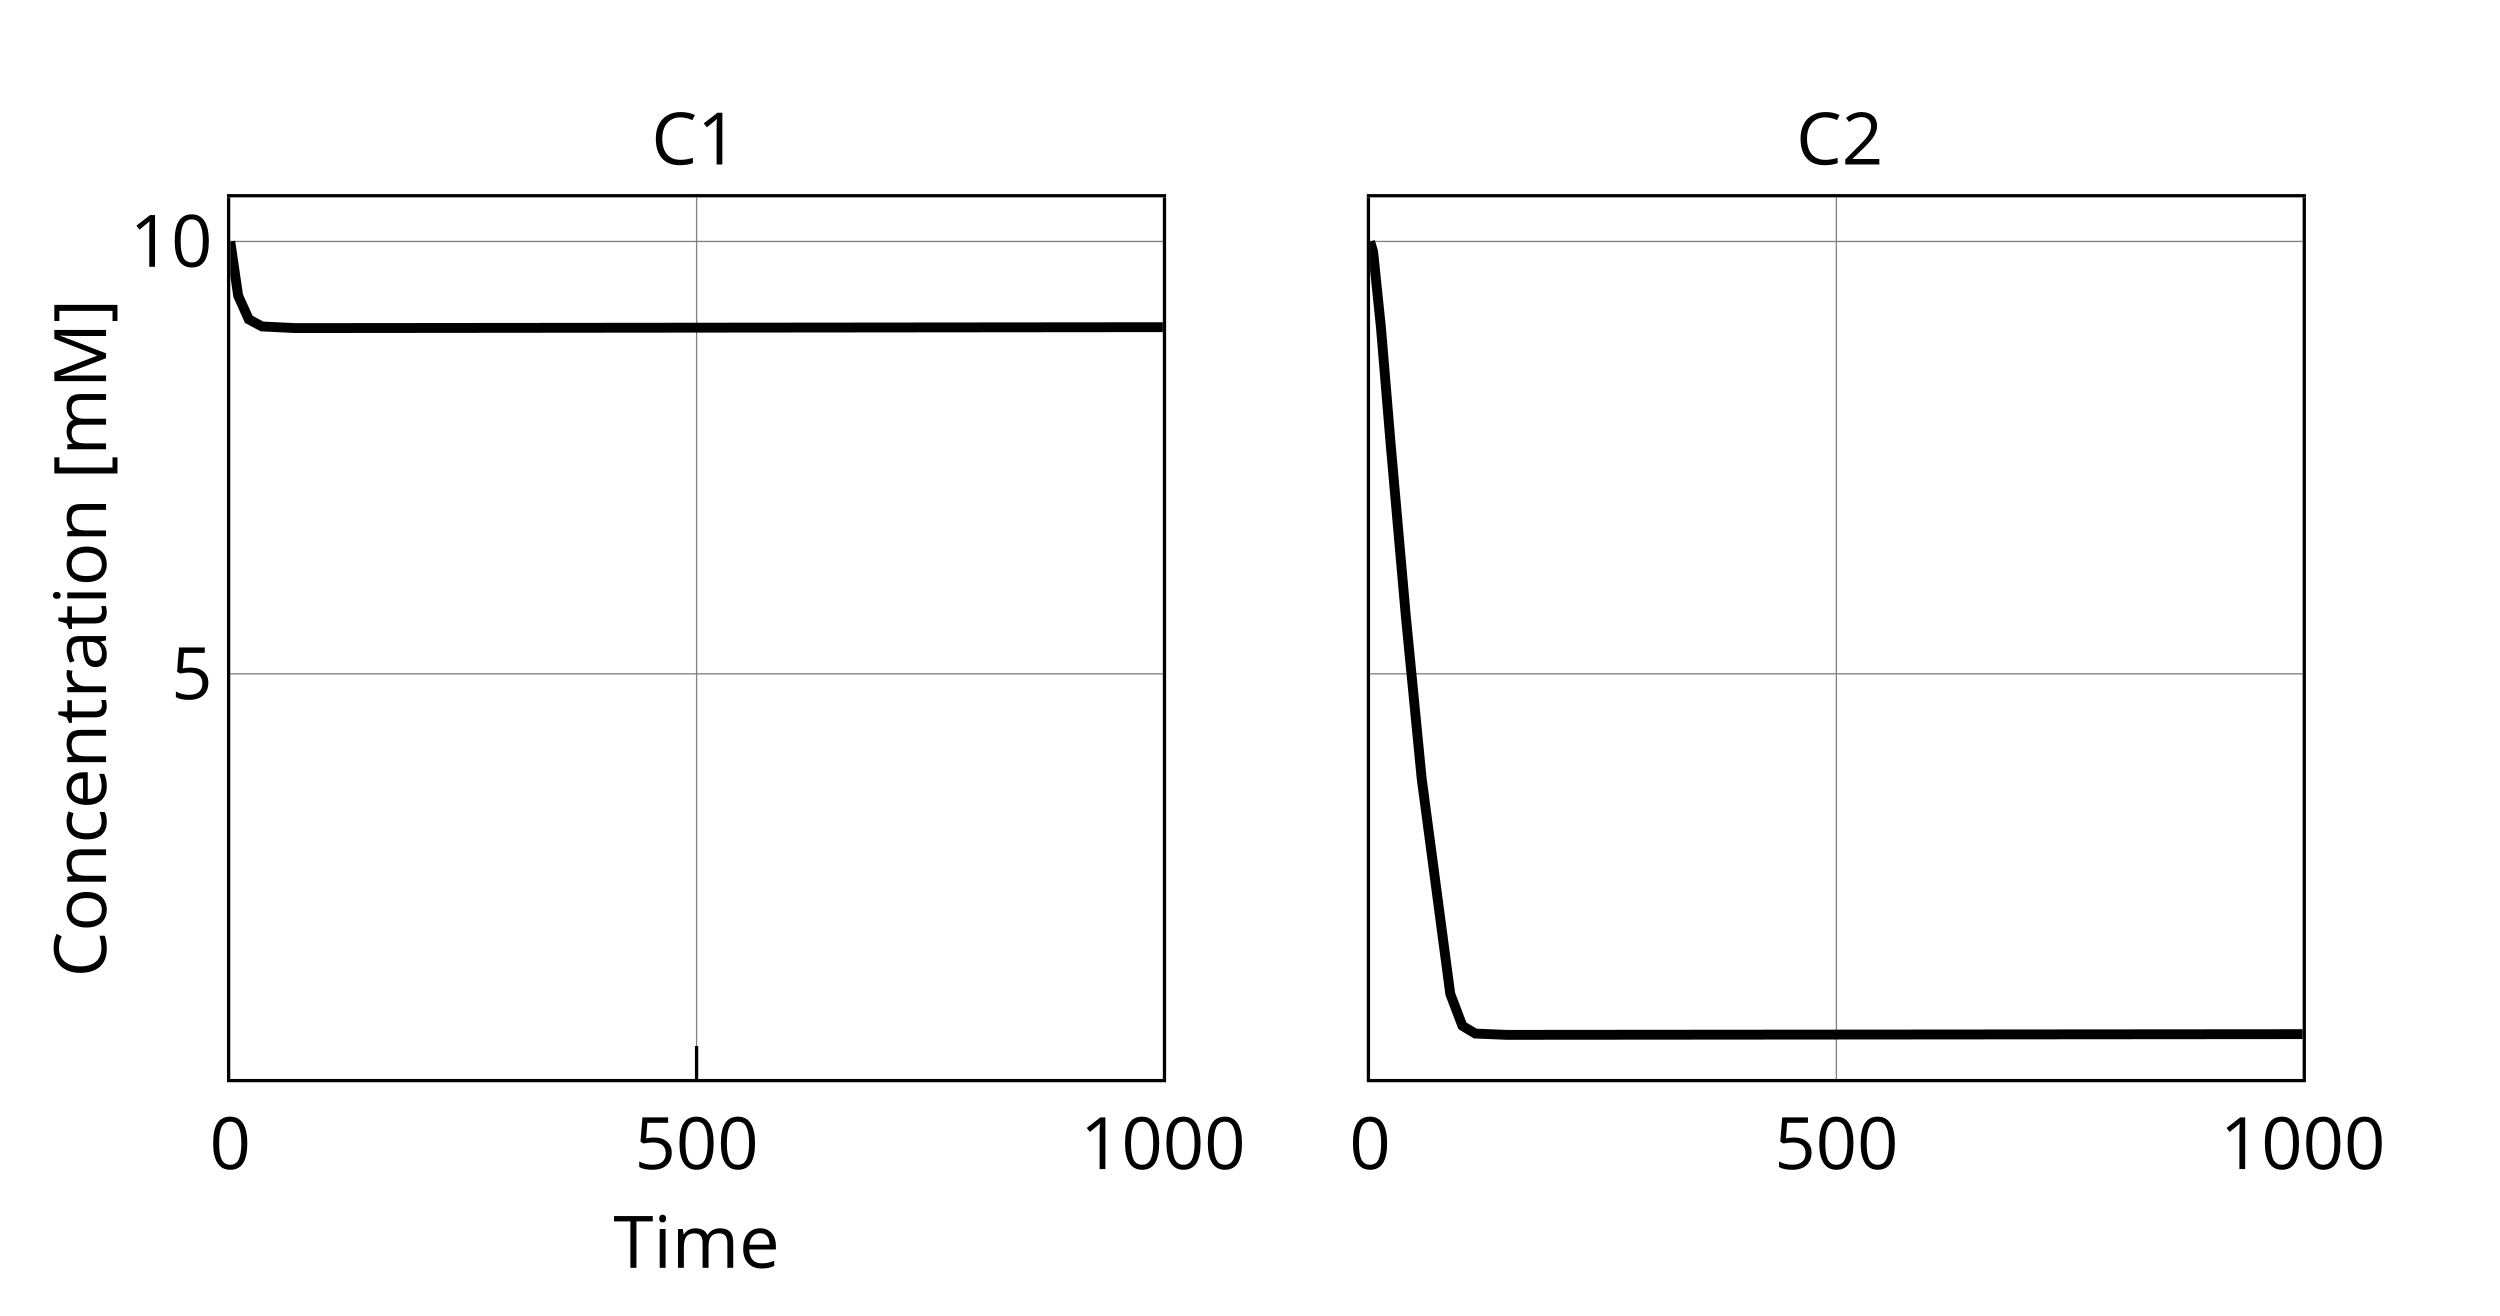
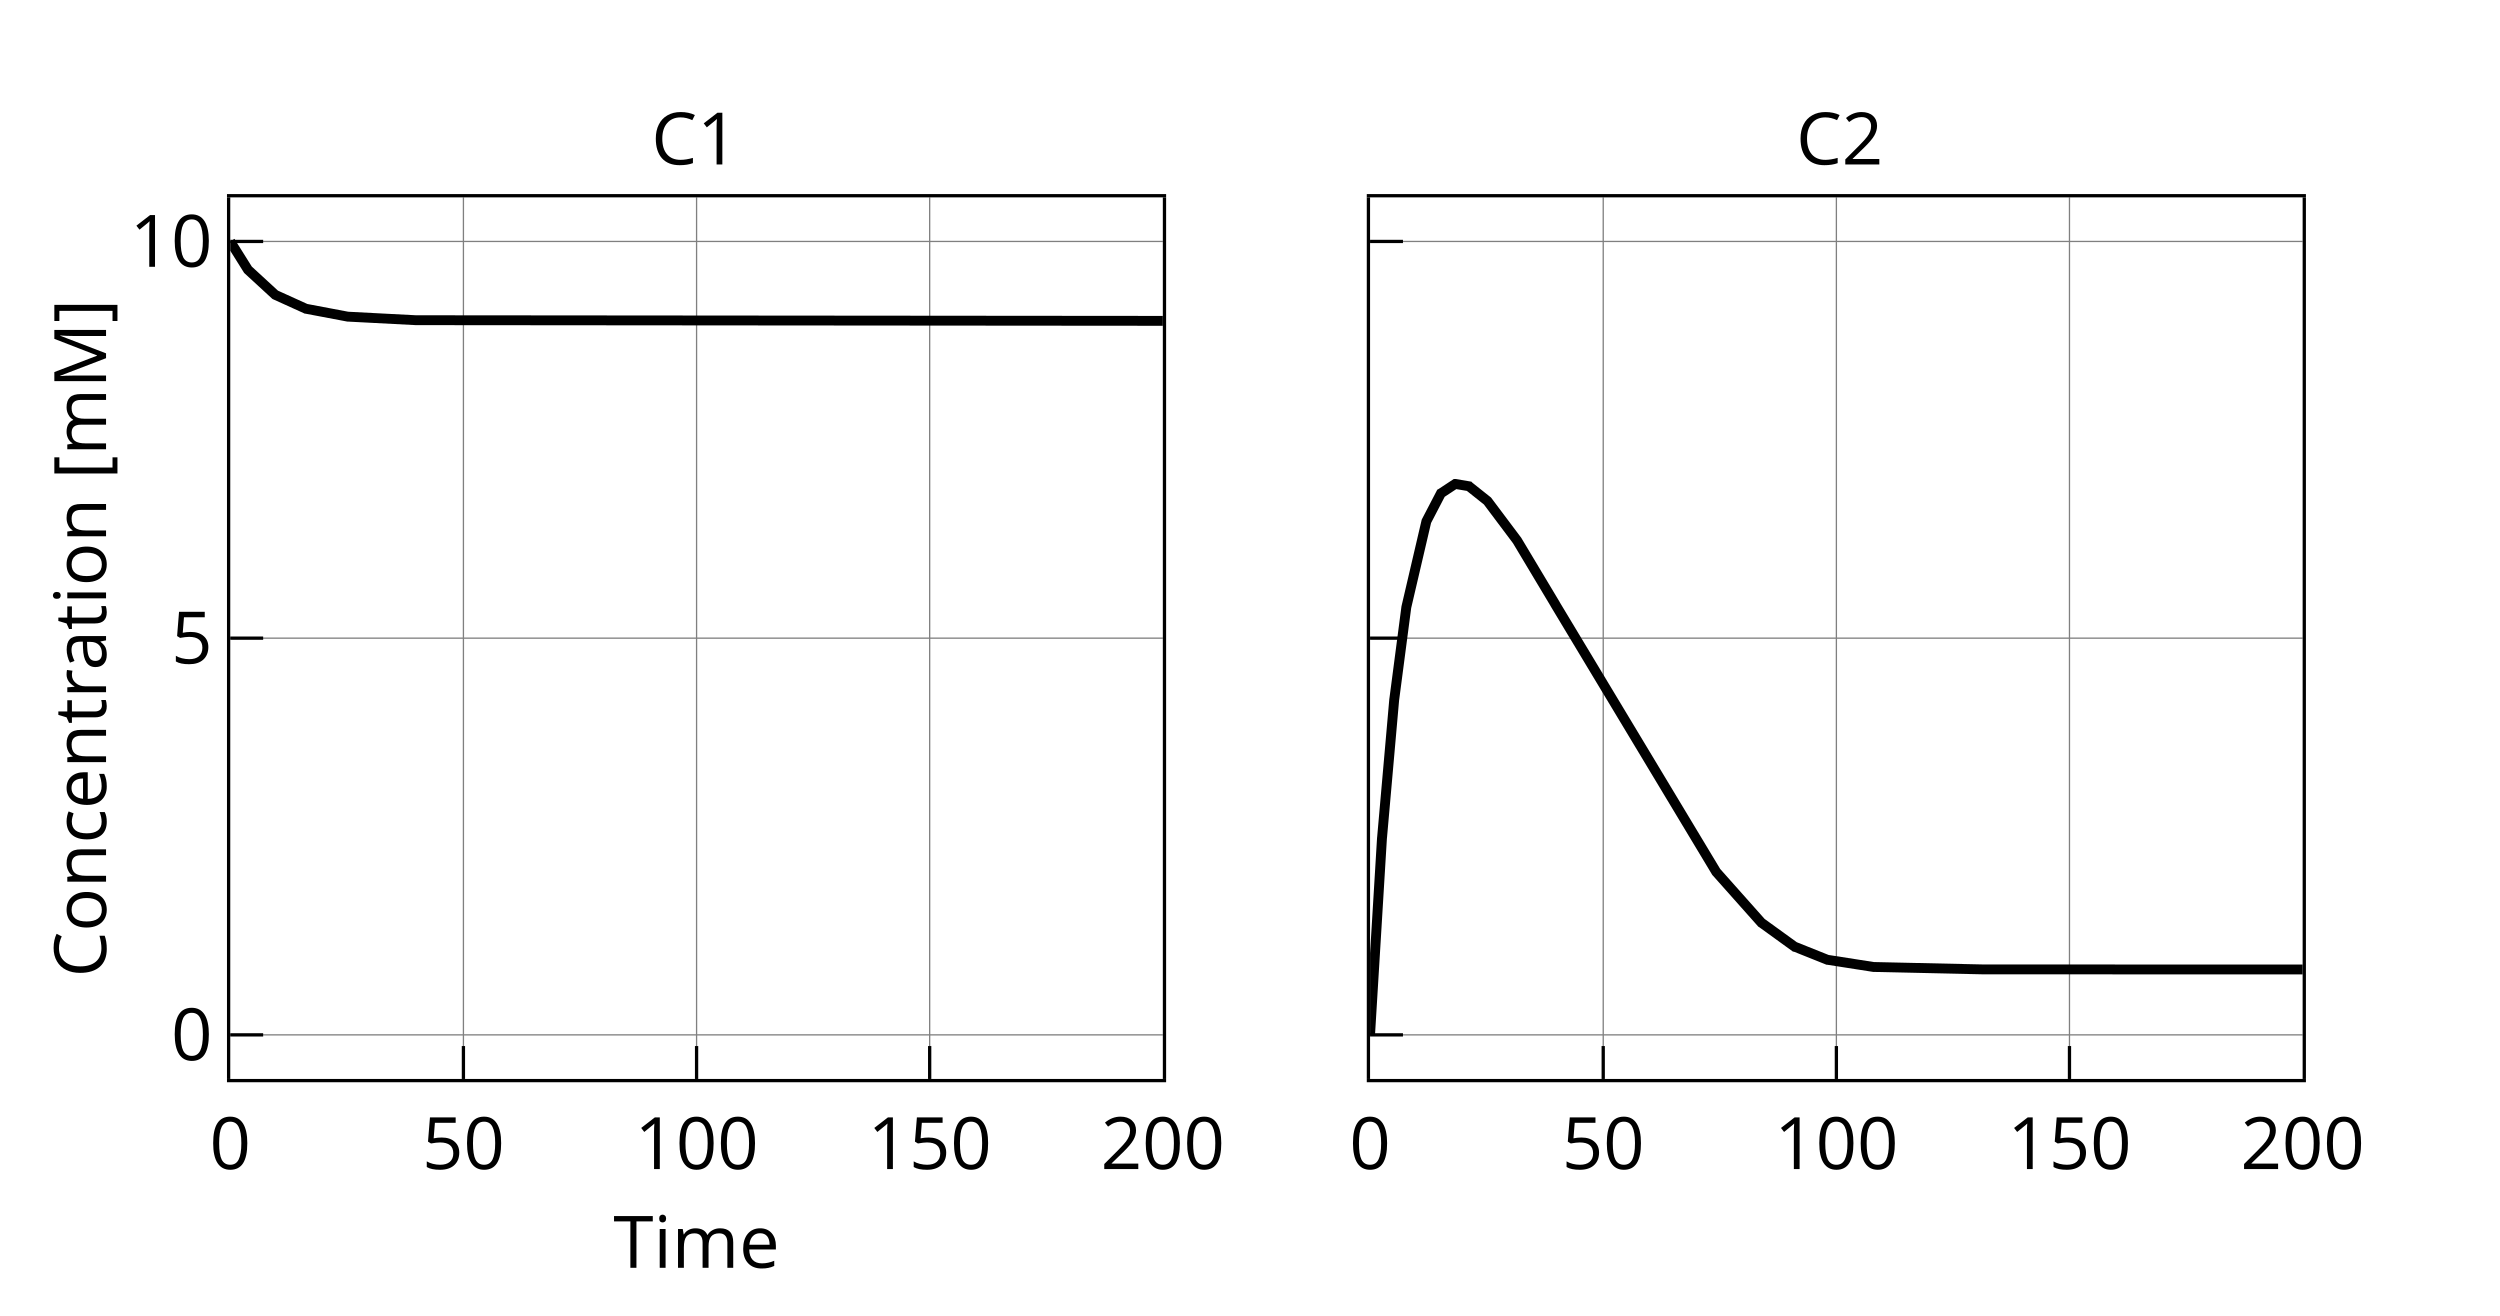
<svg xmlns="http://www.w3.org/2000/svg" class="main-svg" width="380" height="200" style="" viewBox="0 0 380 200">
  <rect x="0" y="0" width="380" height="200" style="fill: rgb(255, 255, 255); fill-opacity: 1;" />
-   <defs id="defs-91e895">
+   <defs id="defs-5ce06f">
    <g class="clips">
-       <clipPath id="clip91e895xyplot" class="plotclip">
+       <clipPath id="clip5ce06fxyplot" class="plotclip">
        <rect width="141.75" height="134" />
      </clipPath>
-       <clipPath id="clip91e895x2y2plot" class="plotclip">
+       <clipPath id="clip5ce06fx2y2plot" class="plotclip">
        <rect width="141.75" height="134" />
      </clipPath>
-       <clipPath class="axesclip" id="clip91e895x">
+       <clipPath class="axesclip" id="clip5ce06fx">
        <rect x="35" y="0" width="141.75" height="200" />
      </clipPath>
-       <clipPath class="axesclip" id="clip91e895y">
+       <clipPath class="axesclip" id="clip5ce06fy">
        <rect x="0" y="30" width="380" height="134" />
      </clipPath>
-       <clipPath class="axesclip" id="clip91e895xy">
+       <clipPath class="axesclip" id="clip5ce06fxy">
        <rect x="35" y="30" width="141.75" height="134" />
      </clipPath>
-       <clipPath class="axesclip" id="clip91e895y2">
+       <clipPath class="axesclip" id="clip5ce06fy2">
        <rect x="0" y="30" width="380" height="134" />
      </clipPath>
-       <clipPath class="axesclip" id="clip91e895xy2">
+       <clipPath class="axesclip" id="clip5ce06fxy2">
        <rect x="35" y="30" width="141.75" height="134" />
      </clipPath>
-       <clipPath class="axesclip" id="clip91e895x2">
+       <clipPath class="axesclip" id="clip5ce06fx2">
        <rect x="208.25" y="0" width="141.75" height="200" />
      </clipPath>
-       <clipPath class="axesclip" id="clip91e895x2y">
+       <clipPath class="axesclip" id="clip5ce06fx2y">
        <rect x="208.25" y="30" width="141.75" height="134" />
      </clipPath>
-       <clipPath class="axesclip" id="clip91e895x2y2">
+       <clipPath class="axesclip" id="clip5ce06fx2y2">
        <rect x="208.25" y="30" width="141.75" height="134" />
      </clipPath>
    </g>
    <g class="gradients" />
    <g class="patterns" />
  </defs>
  <g class="bglayer" />
  <g class="layer-below">
    <g class="imagelayer" />
    <g class="shapelayer" />
  </g>
  <g class="cartesianlayer">
    <g class="subplot xy">
      <g class="layer-subplot">
        <g class="shapelayer" />
        <g class="imagelayer" />
      </g>
      <g class="minor-gridlayer">
        <g class="x" />
        <g class="y" />
      </g>
      <g class="gridlayer">
        <g class="x">
+           <path class="xgrid crisp" transform="translate(70.44,0)" d="M0,30v134" style="stroke: rgb(128, 128, 128); stroke-opacity: 1; stroke-width: 0.2px;" />
          <path class="xgrid crisp" transform="translate(105.88,0)" d="M0,30v134" style="stroke: rgb(128, 128, 128); stroke-opacity: 1; stroke-width: 0.2px;" />
+           <path class="xgrid crisp" transform="translate(141.31,0)" d="M0,30v134" style="stroke: rgb(128, 128, 128); stroke-opacity: 1; stroke-width: 0.2px;" />
        </g>
        <g class="y">
-           <path class="ygrid crisp" transform="translate(0,102.42)" d="M35,0h141.75" style="stroke: rgb(128, 128, 128); stroke-opacity: 1; stroke-width: 0.2px;" />
+           <path class="ygrid crisp" transform="translate(0,157.3)" d="M35,0h141.75" style="stroke: rgb(128, 128, 128); stroke-opacity: 1; stroke-width: 0.2px;" />
+           <path class="ygrid crisp" transform="translate(0,97)" d="M35,0h141.75" style="stroke: rgb(128, 128, 128); stroke-opacity: 1; stroke-width: 0.2px;" />
          <path class="ygrid crisp" transform="translate(0,36.7)" d="M35,0h141.75" style="stroke: rgb(128, 128, 128); stroke-opacity: 1; stroke-width: 0.2px;" />
        </g>
      </g>
      <g class="zerolinelayer" />
      <g class="layer-between">
        <g class="shapelayer" />
        <g class="imagelayer" />
      </g>
      <path class="xlines-below" />
      <path class="ylines-below" />
      <g class="overlines-below" />
      <g class="xaxislayer-below" />
      <g class="yaxislayer-below" />
      <g class="overaxes-below" />
      <g class="overplot">
-         <g class="xy" transform="translate(35,30)" clip-path="url(#clip91e895xyplot)">
+         <g class="xy" transform="translate(35,30)" clip-path="url(#clip5ce06fxyplot)">
          <g class="scatterlayer mlayer">
-             <g class="trace scatter trace5b9e7c" style="stroke-miterlimit: 2; opacity: 1;">
+             <g class="trace scatter trace414b92" style="stroke-miterlimit: 2; opacity: 1;">
              <g class="fills" />
              <g class="errorbars" />
              <g class="lines">
-                 <path class="js-line" d="M0,6.7L1.2,14.93L1.22,14.99L2.82,18.55L2.84,18.56L4.82,19.62L4.83,19.62L9.88,19.87L9.9,19.87L141.75,19.73" style="vector-effect: none; fill: none; stroke: rgb(0, 0, 0); stroke-opacity: 1; stroke-width: 1.5px; opacity: 1;" />
+                 <path class="js-line" d="M0,6.7L2.69,11L2.71,11.02L6.83,14.81L6.85,14.82L11.5,16.93L11.51,16.93L17.85,18.13L17.86,18.13L28.21,18.67L28.23,18.67L141.75,18.77" style="vector-effect: none; fill: none; stroke: rgb(0, 0, 0); stroke-opacity: 1; stroke-width: 1.5px; opacity: 1;" />
              </g>
              <g class="points" />
              <g class="text" />
            </g>
          </g>
        </g>
      </g>
      <path class="xlines-above crisp" d="M34.5,164.25H177.25M34.5,29.75H177.25" style="fill: none; stroke-width: 0.5px; stroke: rgb(0, 0, 0); stroke-opacity: 1;" />
      <path class="ylines-above crisp" d="M34.75,30V164M177,30V164" style="fill: none; stroke-width: 0.5px; stroke: rgb(0, 0, 0); stroke-opacity: 1;" />
      <g class="overlines-above" />
      <g class="xaxislayer-above">
+         <path class="xtick ticks crisp" d="M0,164v-5" transform="translate(70.44,0)" style="stroke: rgb(0, 0, 0); stroke-opacity: 1; stroke-width: 0.5px;" />
        <path class="xtick ticks crisp" d="M0,164v-5" transform="translate(105.88,0)" style="stroke: rgb(0, 0, 0); stroke-opacity: 1; stroke-width: 0.5px;" />
+         <path class="xtick ticks crisp" d="M0,164v-5" transform="translate(141.31,0)" style="stroke: rgb(0, 0, 0); stroke-opacity: 1; stroke-width: 0.5px;" />
        <g class="xtick">
          <text text-anchor="middle" x="0" y="177.7" transform="translate(35,0)" style="font-family: 'Open Sans', verdana, arial, sans-serif; font-size: 11px; fill: rgb(0, 0, 0); fill-opacity: 1; white-space: pre; opacity: 1;">0</text>
        </g>
        <g class="xtick">
-           <text text-anchor="middle" x="0" y="177.7" style="font-family: 'Open Sans', verdana, arial, sans-serif; font-size: 11px; fill: rgb(0, 0, 0); fill-opacity: 1; white-space: pre; opacity: 1;" transform="translate(105.88,0)">500</text>
-         </g>
-         <g class="xtick">
-           <text text-anchor="middle" x="0" y="177.7" style="font-family: 'Open Sans', verdana, arial, sans-serif; font-size: 11px; fill: rgb(0, 0, 0); fill-opacity: 1; white-space: pre; opacity: 1;" transform="translate(176.75,0)">1000</text>
+           <text text-anchor="middle" x="0" y="177.7" style="font-family: 'Open Sans', verdana, arial, sans-serif; font-size: 11px; fill: rgb(0, 0, 0); fill-opacity: 1; white-space: pre; opacity: 1;" transform="translate(70.44,0)">50</text>
+         </g>
+         <g class="xtick">
+           <text text-anchor="middle" x="0" y="177.7" style="font-family: 'Open Sans', verdana, arial, sans-serif; font-size: 11px; fill: rgb(0, 0, 0); fill-opacity: 1; white-space: pre; opacity: 1;" transform="translate(105.88,0)">100</text>
+         </g>
+         <g class="xtick">
+           <text text-anchor="middle" x="0" y="177.7" style="font-family: 'Open Sans', verdana, arial, sans-serif; font-size: 11px; fill: rgb(0, 0, 0); fill-opacity: 1; white-space: pre; opacity: 1;" transform="translate(141.31,0)">150</text>
+         </g>
+         <g class="xtick">
+           <text text-anchor="middle" x="0" y="177.7" style="font-family: 'Open Sans', verdana, arial, sans-serif; font-size: 11px; fill: rgb(0, 0, 0); fill-opacity: 1; white-space: pre; opacity: 1;" transform="translate(176.75,0)">200</text>
        </g>
      </g>
      <g class="yaxislayer-above">
+         <path class="ytick ticks crisp" d="M35,0h5" transform="translate(0,157.3)" style="stroke: rgb(0, 0, 0); stroke-opacity: 1; stroke-width: 0.5px;" />
+         <path class="ytick ticks crisp" d="M35,0h5" transform="translate(0,97)" style="stroke: rgb(0, 0, 0); stroke-opacity: 1; stroke-width: 0.5px;" />
+         <path class="ytick ticks crisp" d="M35,0h5" transform="translate(0,36.7)" style="stroke: rgb(0, 0, 0); stroke-opacity: 1; stroke-width: 0.5px;" />
        <g class="ytick">
-           <text text-anchor="end" x="32.3" y="3.85" transform="translate(0,102.42)" style="font-family: 'Open Sans', verdana, arial, sans-serif; font-size: 11px; fill: rgb(0, 0, 0); fill-opacity: 1; white-space: pre; opacity: 1;">5</text>
+           <text text-anchor="end" x="32.3" y="3.85" transform="translate(0,157.3)" style="font-family: 'Open Sans', verdana, arial, sans-serif; font-size: 11px; fill: rgb(0, 0, 0); fill-opacity: 1; white-space: pre; opacity: 1;">0</text>
+         </g>
+         <g class="ytick">
+           <text text-anchor="end" x="32.3" y="3.85" style="font-family: 'Open Sans', verdana, arial, sans-serif; font-size: 11px; fill: rgb(0, 0, 0); fill-opacity: 1; white-space: pre; opacity: 1;" transform="translate(0,97)">5</text>
        </g>
        <g class="ytick">
          <text text-anchor="end" x="32.3" y="3.85" style="font-family: 'Open Sans', verdana, arial, sans-serif; font-size: 11px; fill: rgb(0, 0, 0); fill-opacity: 1; white-space: pre; opacity: 1;" transform="translate(0,36.7)">10</text>
        </g>
      </g>
      <g class="overaxes-above" />
    </g>
    <g class="subplot x2y2">
      <g class="layer-subplot">
        <g class="shapelayer" />
        <g class="imagelayer" />
      </g>
      <g class="minor-gridlayer">
        <g class="x2" />
        <g class="y2" />
      </g>
      <g class="gridlayer">
        <g class="x2">
+           <path class="x2grid crisp" transform="translate(243.69,0)" d="M0,30v134" style="stroke: rgb(128, 128, 128); stroke-opacity: 1; stroke-width: 0.2px;" />
          <path class="x2grid crisp" transform="translate(279.13,0)" d="M0,30v134" style="stroke: rgb(128, 128, 128); stroke-opacity: 1; stroke-width: 0.2px;" />
+           <path class="x2grid crisp" transform="translate(314.56,0)" d="M0,30v134" style="stroke: rgb(128, 128, 128); stroke-opacity: 1; stroke-width: 0.2px;" />
        </g>
        <g class="y2">
-           <path class="y2grid crisp" transform="translate(0,102.42)" d="M208.25,0h141.75" style="stroke: rgb(128, 128, 128); stroke-opacity: 1; stroke-width: 0.2px;" />
+           <path class="y2grid crisp" transform="translate(0,157.3)" d="M208.25,0h141.75" style="stroke: rgb(128, 128, 128); stroke-opacity: 1; stroke-width: 0.2px;" />
+           <path class="y2grid crisp" transform="translate(0,97)" d="M208.25,0h141.75" style="stroke: rgb(128, 128, 128); stroke-opacity: 1; stroke-width: 0.2px;" />
          <path class="y2grid crisp" transform="translate(0,36.7)" d="M208.25,0h141.75" style="stroke: rgb(128, 128, 128); stroke-opacity: 1; stroke-width: 0.2px;" />
        </g>
      </g>
      <g class="zerolinelayer" />
      <g class="layer-between">
        <g class="shapelayer" />
        <g class="imagelayer" />
      </g>
      <path class="xlines-below" />
      <path class="ylines-below" />
      <g class="overlines-below" />
      <g class="xaxislayer-below" />
      <g class="yaxislayer-below" />
      <g class="overaxes-below" />
      <g class="overplot">
-         <g class="x2y2" transform="translate(208.25,30)" clip-path="url(#clip91e895x2y2plot)">
+         <g class="x2y2" transform="translate(208.25,30)" clip-path="url(#clip5ce06fx2y2plot)">
          <g class="scatterlayer mlayer">
-             <g class="trace scatter trace188590" style="stroke-miterlimit: 2; opacity: 1;">
+             <g class="trace scatter traceee6b20" style="stroke-miterlimit: 2; opacity: 1;">
              <g class="fills" />
              <g class="errorbars" />
              <g class="lines">
-                 <path class="js-line" d="M0,6.7L0.45,8.2L0.47,8.29L1.69,20.16L1.7,20.33L3.2,38.37L3.22,38.54L5.47,64.05L5.49,64.2L7.85,88.4L7.87,88.54L12.19,121.06L12.21,121.12L14.03,125.92L14.05,125.94L15.99,127.1L16.01,127.1L20.8,127.3L20.81,127.3L141.75,127.19" style="vector-effect: none; fill: none; stroke: rgb(0, 0, 0); stroke-opacity: 1; stroke-width: 1.5px; opacity: 1;" />
+                 <path class="js-line" d="M0,127.3L1.81,97.42L1.83,97.23L3.67,76.34L3.69,76.21L5.51,62.3L5.53,62.21L8.56,49.24L8.58,49.2L10.77,44.99L10.79,44.98L12.94,43.56L12.96,43.56L15.03,43.91L15.04,43.92L17.83,46.14L17.85,46.16L22.36,52.17L22.37,52.19L28.14,61.83L28.15,61.86L52.62,102.54L52.64,102.56L59.48,110.25L59.5,110.26L64.53,113.9L64.55,113.9L69.52,115.89L69.54,115.89L76.52,116.98L76.54,116.98L93.22,117.35L93.24,117.35L141.75,117.36" style="vector-effect: none; fill: none; stroke: rgb(0, 0, 0); stroke-opacity: 1; stroke-width: 1.5px; opacity: 1;" />
              </g>
              <g class="points" />
              <g class="text" />
            </g>
          </g>
        </g>
      </g>
      <path class="xlines-above crisp" d="M207.75,164.25H350.5M207.75,29.75H350.5" style="fill: none; stroke-width: 0.5px; stroke: rgb(0, 0, 0); stroke-opacity: 1;" />
      <path class="ylines-above crisp" d="M208,30V164M350.25,30V164" style="fill: none; stroke-width: 0.5px; stroke: rgb(0, 0, 0); stroke-opacity: 1;" />
      <g class="overlines-above" />
      <g class="xaxislayer-above">
+         <path class="x2tick ticks crisp" d="M0,164v-5" transform="translate(243.69,0)" style="stroke: rgb(0, 0, 0); stroke-opacity: 1; stroke-width: 0.5px;" />
+         <path class="x2tick ticks crisp" d="M0,164v-5" transform="translate(279.13,0)" style="stroke: rgb(0, 0, 0); stroke-opacity: 1; stroke-width: 0.5px;" />
+         <path class="x2tick ticks crisp" d="M0,164v-5" transform="translate(314.56,0)" style="stroke: rgb(0, 0, 0); stroke-opacity: 1; stroke-width: 0.5px;" />
        <g class="x2tick">
          <text text-anchor="middle" x="0" y="177.7" transform="translate(208.25,0)" style="font-family: 'Open Sans', verdana, arial, sans-serif; font-size: 11px; fill: rgb(0, 0, 0); fill-opacity: 1; white-space: pre; opacity: 1;">0</text>
        </g>
        <g class="x2tick">
-           <text text-anchor="middle" x="0" y="177.7" style="font-family: 'Open Sans', verdana, arial, sans-serif; font-size: 11px; fill: rgb(0, 0, 0); fill-opacity: 1; white-space: pre; opacity: 1;" transform="translate(279.13,0)">500</text>
-         </g>
-         <g class="x2tick">
-           <text text-anchor="middle" x="0" y="177.7" style="font-family: 'Open Sans', verdana, arial, sans-serif; font-size: 11px; fill: rgb(0, 0, 0); fill-opacity: 1; white-space: pre; opacity: 1;" transform="translate(350,0)">1000</text>
-         </g>
-       </g>
-       <g class="yaxislayer-above" />
+           <text text-anchor="middle" x="0" y="177.7" style="font-family: 'Open Sans', verdana, arial, sans-serif; font-size: 11px; fill: rgb(0, 0, 0); fill-opacity: 1; white-space: pre; opacity: 1;" transform="translate(243.69,0)">50</text>
+         </g>
+         <g class="x2tick">
+           <text text-anchor="middle" x="0" y="177.7" style="font-family: 'Open Sans', verdana, arial, sans-serif; font-size: 11px; fill: rgb(0, 0, 0); fill-opacity: 1; white-space: pre; opacity: 1;" transform="translate(279.13,0)">100</text>
+         </g>
+         <g class="x2tick">
+           <text text-anchor="middle" x="0" y="177.7" style="font-family: 'Open Sans', verdana, arial, sans-serif; font-size: 11px; fill: rgb(0, 0, 0); fill-opacity: 1; white-space: pre; opacity: 1;" transform="translate(314.56,0)">150</text>
+         </g>
+         <g class="x2tick">
+           <text text-anchor="middle" x="0" y="177.7" style="font-family: 'Open Sans', verdana, arial, sans-serif; font-size: 11px; fill: rgb(0, 0, 0); fill-opacity: 1; white-space: pre; opacity: 1;" transform="translate(350,0)">200</text>
+         </g>
+       </g>
+       <g class="yaxislayer-above">
+         <path class="y2tick ticks crisp" d="M208.25,0h5" transform="translate(0,157.3)" style="stroke: rgb(0, 0, 0); stroke-opacity: 1; stroke-width: 0.5px;" />
+         <path class="y2tick ticks crisp" d="M208.25,0h5" transform="translate(0,97)" style="stroke: rgb(0, 0, 0); stroke-opacity: 1; stroke-width: 0.5px;" />
+         <path class="y2tick ticks crisp" d="M208.25,0h5" transform="translate(0,36.7)" style="stroke: rgb(0, 0, 0); stroke-opacity: 1; stroke-width: 0.5px;" />
+       </g>
      <g class="overaxes-above" />
    </g>
  </g>
  <g class="polarlayer" />
  <g class="smithlayer" />
  <g class="ternarylayer" />
  <g class="geolayer" />
  <g class="funnelarealayer" />
  <g class="pielayer" />
  <g class="iciclelayer" />
  <g class="treemaplayer" />
  <g class="sunburstlayer" />
  <g class="glimages" />
-   <defs id="topdefs-91e895">
+   <defs id="topdefs-5ce06f">
    <g class="clips" />
  </defs>
  <g class="layer-above">
    <g class="imagelayer" />
    <g class="shapelayer" />
  </g>
  <g class="infolayer">
    <g class="g-gtitle" />
    <g class="g-xtitle" transform="translate(0,4.55)">
      <text class="xtitle" x="105.875" y="188.153" text-anchor="middle" style="opacity: 1; font-family: 'Open Sans', verdana, arial, sans-serif; font-size: 11px; fill: rgb(0, 0, 0); fill-opacity: 1; white-space: pre;">Time</text>
    </g>
    <g class="g-x2title" />
    <g class="g-ytitle">
      <text class="ytitle" transform="rotate(-90,16.11875,97)" x="16.119" y="97" text-anchor="middle" style="opacity: 1; font-family: 'Open Sans', verdana, arial, sans-serif; font-size: 11px; fill: rgb(0, 0, 0); fill-opacity: 1; white-space: pre;">Concentration [mM]</text>
    </g>
    <g class="g-y2title" />
    <g class="annotation" data-index="0" style="opacity: 1;">
      <g class="annotation-text-g" transform="rotate(0,105.875,20.5)">
        <g class="cursor-pointer" transform="translate(97,11)">
          <rect class="bg" x="0.5" y="0.5" width="16" height="18" style="stroke-width: 1px; stroke: rgb(0, 0, 0); stroke-opacity: 0; fill: rgb(0, 0, 0); fill-opacity: 0;" />
          <text class="annotation-text" text-anchor="middle" x="8.625" y="14" style="font-family: 'Open Sans', verdana, arial, sans-serif; font-size: 11px; fill: rgb(0, 0, 0); fill-opacity: 1; white-space: pre;">C1</text>
        </g>
      </g>
    </g>
    <g class="annotation" data-index="1" style="opacity: 1;">
      <g class="annotation-text-g" transform="rotate(0,279.125,20.5)">
        <g class="cursor-pointer" transform="translate(271,11)">
          <rect class="bg" x="0.5" y="0.5" width="16" height="18" style="stroke-width: 1px; stroke: rgb(0, 0, 0); stroke-opacity: 0; fill: rgb(0, 0, 0); fill-opacity: 0;" />
          <text class="annotation-text" text-anchor="middle" x="8.625" y="14" style="font-family: 'Open Sans', verdana, arial, sans-serif; font-size: 11px; fill: rgb(0, 0, 0); fill-opacity: 1; white-space: pre;">C2</text>
        </g>
      </g>
    </g>
  </g>
</svg>
